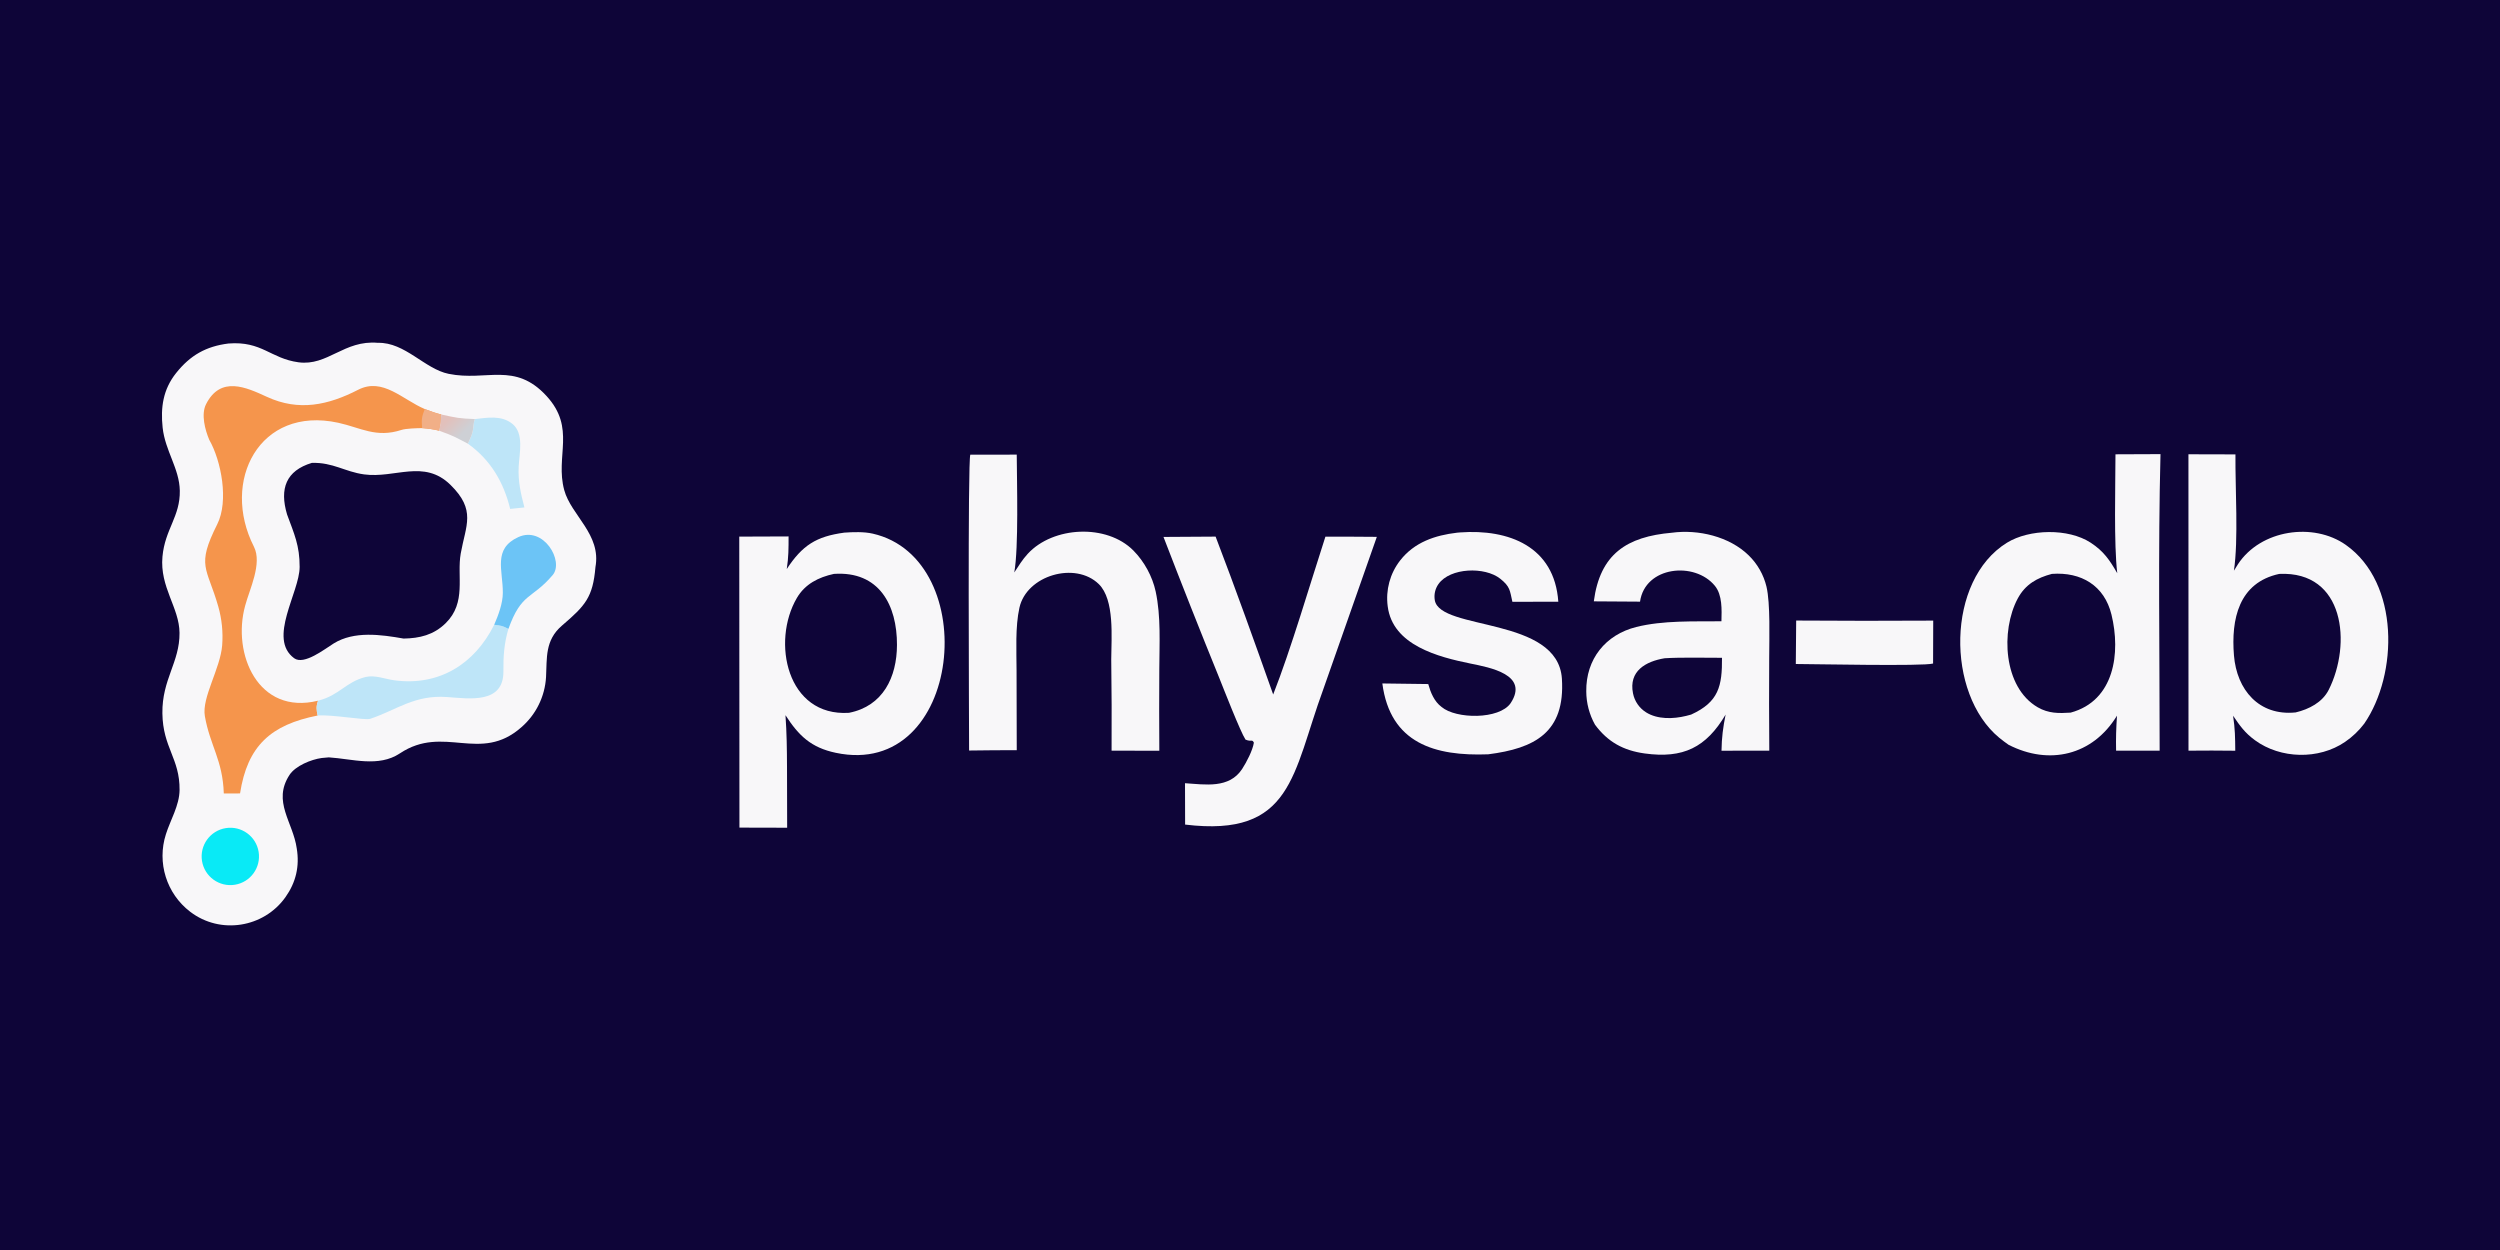
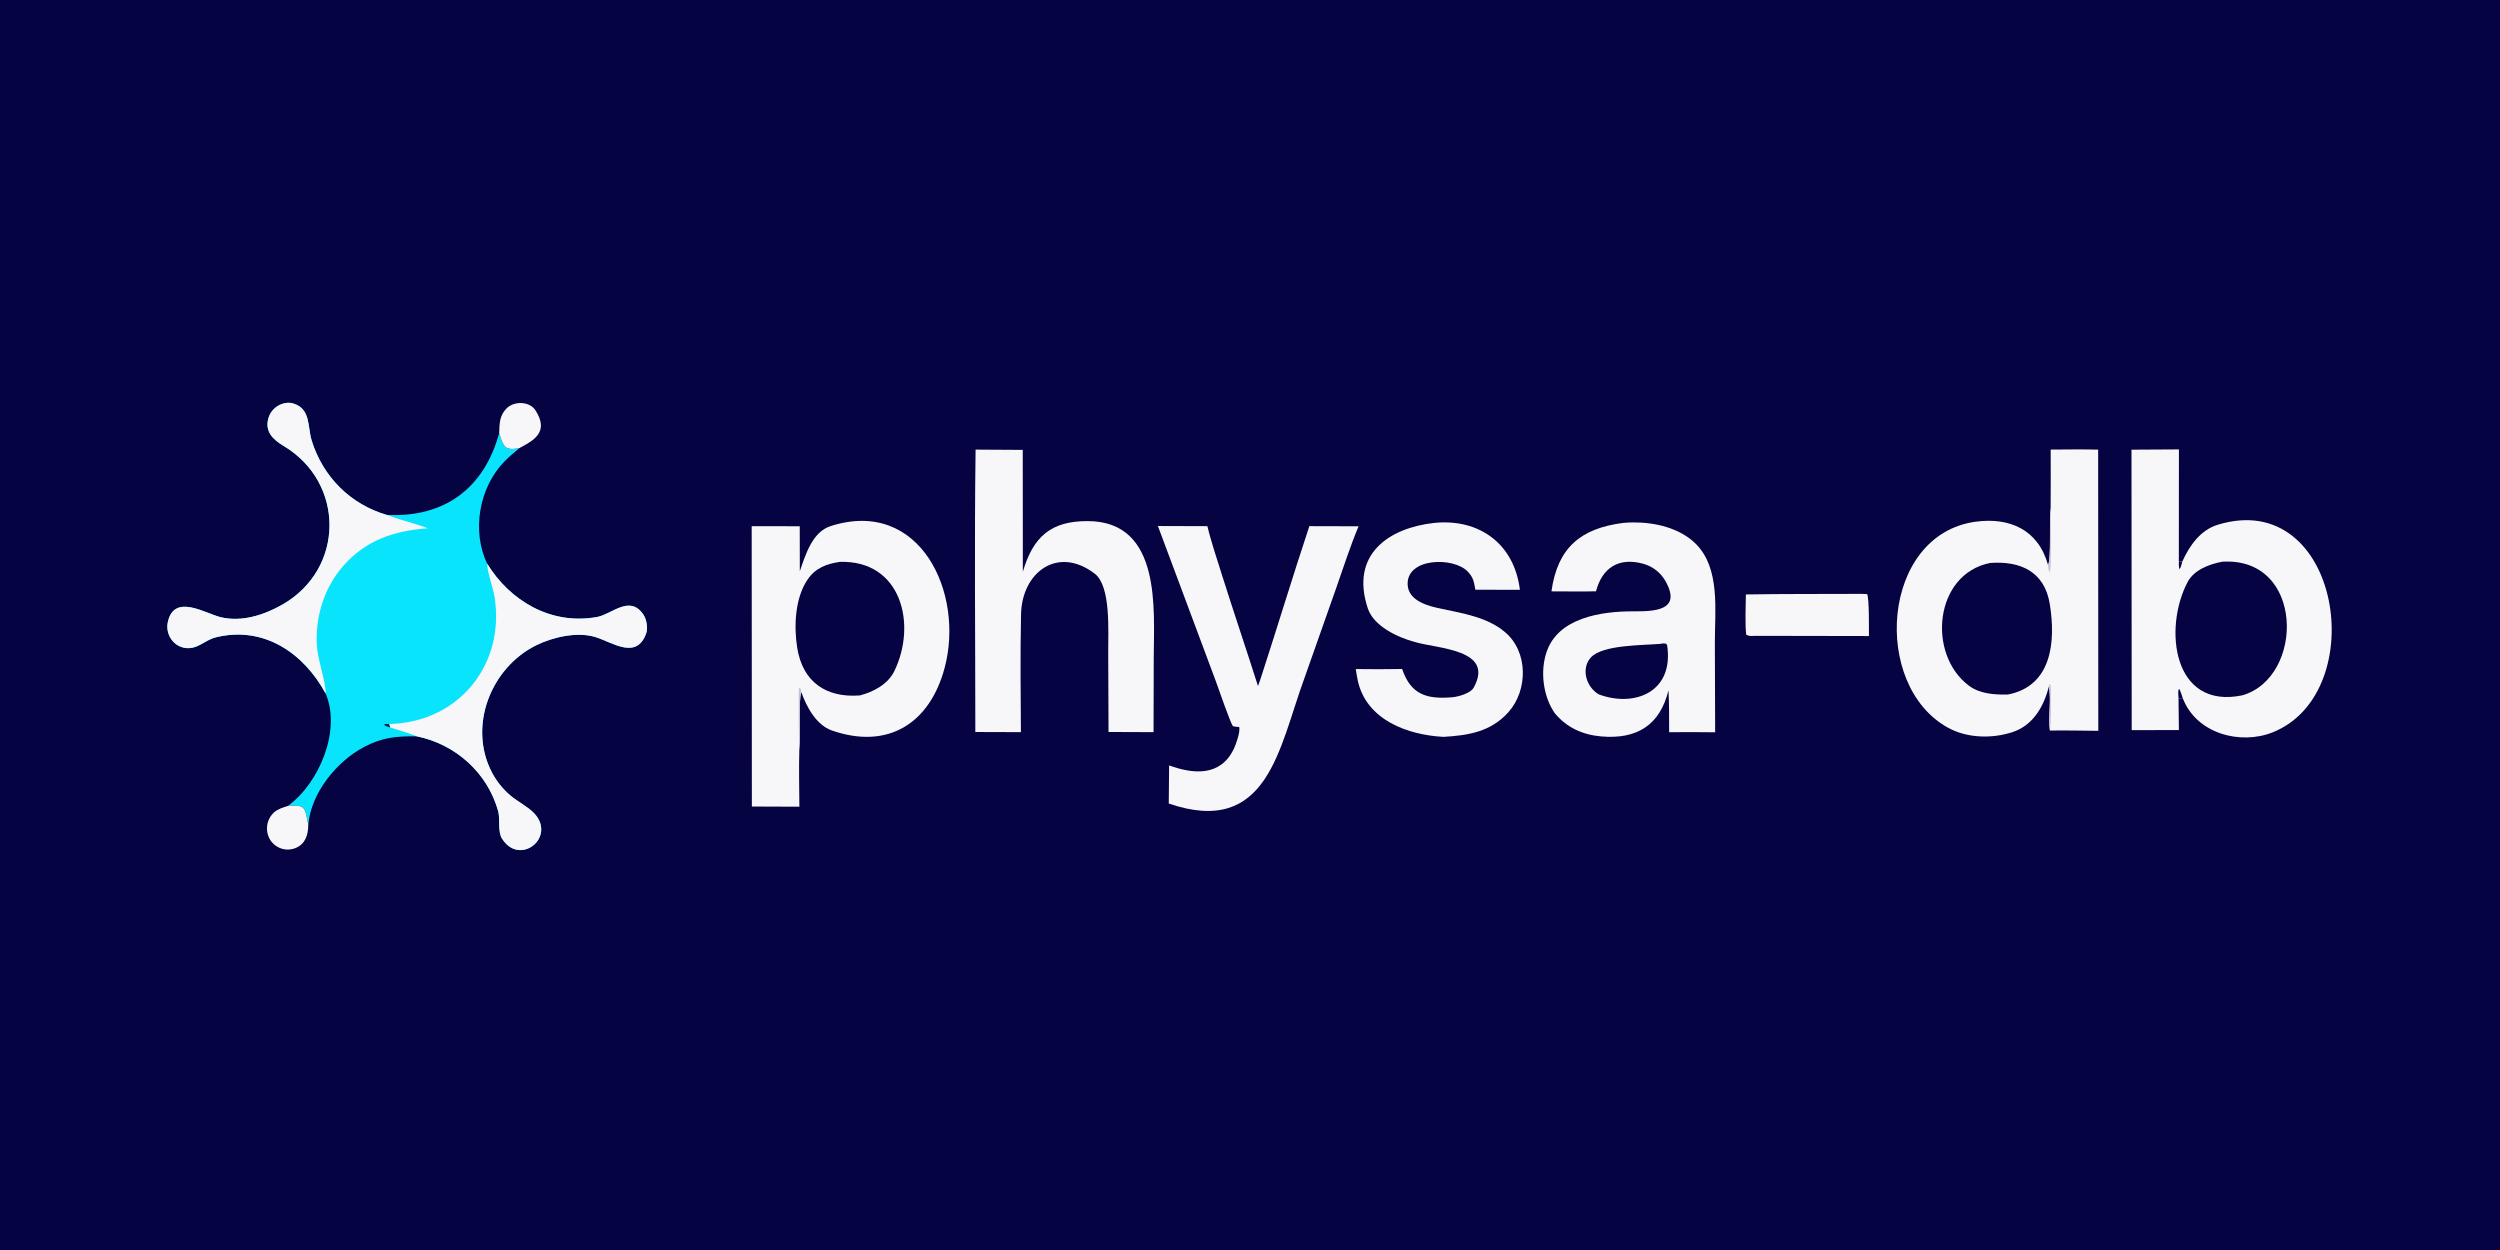
<svg xmlns="http://www.w3.org/2000/svg" height="768" preserveAspectRatio="none" style="display: block;" version="1.1" viewBox="0 0 2048 1024" width="1536">
-   <defs>
-     <linearGradient gradientUnits="userSpaceOnUse" id="Gradient1" x1="367.8" x2="379.187" y1="343.195" y2="354.867">
-       <stop class="stop0" offset="0" stop-color="rgb(226,192,187)" stop-opacity="1" />
-       <stop class="stop1" offset="1" stop-color="rgb(206,208,213)" stop-opacity="1" />
-     </linearGradient>
-   </defs>
-   <path d="M 0 0 L 2048 0 L 2048 1024 L 0 1024 L 0 0 z" fill="rgb(14,5,56)" transform="translate(0,0)" />
-   <path d="M 187.16 281.4 C 214.588 279.26 221.573 293.671 244.504 296.788 C 268.443 300.041 281.788 278.373 309.562 280.843 C 331.838 280.28 347.897 302.271 367.544 306.256 C 398.663 312.567 421.747 296.104 447.729 324.417 C 472.013 350.88 454.665 373.608 462.21 401.457 C 467.819 422.162 492.715 437.759 487.784 464.605 C 485.693 489.446 479.426 496.133 460.378 512.476 C 446.317 524.54 448.161 538.972 447.323 554.65 C 446.411 570.524 439.118 585.355 427.103 595.769 C 393.271 625.633 363.702 593.151 327.614 617.148 C 310.055 628.825 288.604 621.632 269.358 620.43 C 267.399 620.529 265.445 620.706 263.5 620.959 C 254.898 622.148 242.027 627.356 237.15 634.841 C 222.93 656.669 240.103 673.478 243.107 695.089 C 245.51 709.664 242.437 722.853 233.86 734.945 C 216.068 760.031 180.465 765.765 155.835 746.928 C 136.408 732.1 128.431 706.641 135.921 683.378 C 139.536 671.858 146.982 659.759 147.103 647.21 C 147.354 621.247 133.398 612.54 133.03 584.37 C 132.666 556.505 147.242 542.541 147.066 518.52 C 146.913 497.677 130.782 481.134 133.089 455.969 C 135.15 433.489 147.676 423.152 147.296 401.971 C 146.97 383.798 135.253 369.292 133.229 350.272 C 131.479 333.834 133.553 319.063 144.257 305.607 C 155.897 290.974 168.849 283.701 187.16 281.4 z" fill="rgb(248,247,249)" transform="translate(0,0)" />
-   <path d="M 255.465 379.195 C 272.855 378.685 282.424 386.463 298.299 388.631 C 323.667 392.048 347.314 375.953 368.972 397.141 C 390.244 417.952 381.578 430.179 377.433 453.407 C 374.088 472.155 382.383 493.598 365.045 510.561 C 355.162 520.232 343.728 522.879 330.629 523.116 C 312.201 519.87 290.163 516.711 273.368 527.106 C 266.126 531.588 249.04 545.141 240.977 539.217 C 219.092 523.14 245.436 485.333 245.466 464.428 C 245.492 446.806 241.073 437.559 235.153 421.415 C 228.868 400.26 234.334 385.589 255.465 379.195 z" fill="rgb(14,5,56)" transform="translate(0,0)" />
-   <path d="M 183.33 650.002 C 182.481 622.638 172.043 610.863 167.817 586.646 C 165.165 571.453 180.513 547.726 182.009 528.597 C 182.825 517.913 181.743 507.169 178.812 496.863 C 169.522 464.363 160.574 464.115 177.989 429.429 C 187.503 410.48 181.33 377.667 171.436 360.316 C 167.932 352.091 164.599 339.371 168.79 331.123 C 180.708 307.666 201.502 317.184 218.678 325.105 C 244.841 337.171 268.82 331.921 293.401 319.3 C 313.513 308.973 329.708 327.325 347.983 335.088 C 352.396 336.788 356.874 338.442 361.479 339.549 C 361.086 344.334 361.038 348.18 359.656 352.801 C 354.832 351.599 350.715 351.096 345.793 350.717 C 341.833 350.729 332.476 351.019 328.966 352.169 C 308.075 359.014 295.449 350.328 277.052 346.319 C 212.461 332.245 180.705 394.188 208.011 447.849 C 215.031 461.647 204.313 482.907 200.832 496.198 C 189.918 535.678 211.526 586.108 260.508 574.019 C 258.971 578.709 259.121 581.237 260.224 586.154 C 221.754 593.752 202.679 611.039 196.647 649.977 L 183.33 650.002 z" fill="rgb(245,149,76)" transform="translate(0,0)" />
-   <path d="M 347.983 335.088 C 352.396 336.788 356.874 338.442 361.479 339.549 C 361.086 344.334 361.038 348.18 359.656 352.801 C 354.832 351.599 350.715 351.096 345.793 350.717 C 345.231 343.681 345.446 341.505 347.983 335.088 z" fill="rgb(241,175,135)" transform="translate(0,0)" />
-   <path d="M 404.828 511.847 C 410.654 512.468 411.36 512.621 416.508 515.164 C 412.987 526.891 412.251 537.858 412.396 549.782 C 412.723 576.78 384.639 572.34 366.171 571.015 C 339.544 569.105 325.115 581.509 303.251 588.878 C 299.115 590.272 271.706 585.163 260.224 586.154 C 259.121 581.237 258.971 578.709 260.508 574.019 C 278.096 569.622 283.001 558.794 299.503 554.575 C 307.299 552.794 315.541 556.316 323.206 557.33 C 359.753 562.161 388.746 544.006 404.828 511.847 z" fill="rgb(190,229,248)" transform="translate(0,0)" />
-   <path d="M 404.828 511.847 C 408.244 503.964 411.923 494.215 411.919 485.534 C 411.986 467.066 403.679 449.583 424.565 440.012 C 445.303 430.508 462.36 459.834 452.711 471.148 C 435.559 491.26 427.269 485.197 416.508 515.164 C 411.36 512.621 410.654 512.468 404.828 511.847 z" fill="rgb(108,196,246)" transform="translate(0,0)" />
-   <path d="M 389.083 343.297 C 399.503 342.155 410.726 340.033 419.64 347.139 C 429.541 355.031 425.436 371.29 424.91 382.16 C 424.316 394.452 426.545 403.947 429.593 415.692 L 417.93 416.905 C 412.643 395.053 401.858 376.718 383.312 363.481 C 384.819 359.923 386.105 357.82 387.102 353.972 C 388.125 350.027 387.577 346.792 389.083 343.297 z" fill="rgb(190,229,248)" transform="translate(0,0)" />
-   <path d="M 185.049 678.379 C 197.829 676.379 209.821 685.089 211.874 697.861 C 213.926 710.633 205.266 722.661 192.503 724.766 C 179.664 726.884 167.55 718.162 165.486 705.315 C 163.421 692.468 172.193 680.39 185.049 678.379 z" fill="rgb(9,234,246)" transform="translate(0,0)" />
-   <path d="M 361.479 339.549 C 374.191 342.349 376.058 342.795 389.083 343.297 C 387.577 346.792 388.125 350.027 387.102 353.972 C 386.105 357.82 384.819 359.923 383.312 363.481 C 372.401 357.823 372.307 357.406 360.332 353.052 L 359.656 352.801 C 361.038 348.18 361.086 344.334 361.479 339.549 z" fill="url(#Gradient1)" transform="translate(0,0)" />
-   <path d="M 691.672 436.332 C 699.006 435.831 707.706 435.51 714.894 437.142 C 805.402 457.698 788.882 638.778 684.647 616.696 C 664.427 612.412 654.357 602.762 643.461 585.889 C 644.495 600.372 644.661 613.744 644.718 628.25 L 644.837 678.074 L 605.747 677.978 L 605.606 439.596 L 646 439.442 C 646.011 449.192 646.003 456.526 644.512 466.151 C 657.261 446.733 668.6 439.446 691.672 436.332 z" fill="rgb(248,247,249)" transform="translate(0,0)" />
-   <path d="M 683.135 470.139 C 720.264 467.616 734.906 495.763 734.804 528.38 C 734.722 554.671 723.42 578.491 695.456 583.941 C 644.571 587.155 631.81 525.656 652.809 489.827 C 659.519 478.377 670.608 472.862 683.135 470.139 z" fill="rgb(14,5,56)" transform="translate(0,0)" />
-   <path d="M 1792.77 372.141 L 1831.28 372.239 C 1831.04 400.089 1833.83 441.807 1830.03 467.507 C 1831.08 465.743 1832.16 464.002 1833.28 462.284 C 1851.99 433.713 1895.24 427.715 1921.68 446.371 C 1965.91 477.58 1964.53 552.412 1936.84 592.739 C 1932.42 598.594 1927.07 603.685 1921 607.811 C 1899.52 622.481 1868.21 621.756 1847.25 606.387 C 1838.99 600.332 1834.97 594.636 1829.34 586.321 C 1830.97 597.14 1831.04 603.988 1831.13 614.995 C 1818.36 614.828 1805.58 614.813 1792.81 614.949 L 1792.77 372.141 z" fill="rgb(248,247,249)" transform="translate(0,0)" />
-   <path d="M 1867.17 470.146 C 1920.89 467.64 1926.53 527.681 1907.69 565.098 C 1902.51 575.373 1891.5 581.05 1880.56 583.621 C 1850.45 586.662 1832.34 564.985 1830.06 536.949 C 1827.65 507.42 1833.84 477.306 1867.17 470.146 z" fill="rgb(14,5,56)" transform="translate(0,0)" />
-   <path d="M 1733 372.17 L 1769.88 372.02 C 1767.84 450.905 1769.21 535.627 1769.18 614.956 L 1733.5 614.969 C 1733.29 604.305 1733.56 596.817 1734.23 586.285 C 1714.31 618.938 1678.6 627.189 1645.33 610.076 C 1642.8 608.286 1640.13 606.32 1637.74 604.343 C 1594.06 568.215 1594.3 475.282 1644.13 444.584 C 1662.42 433.317 1694.32 432.601 1712.66 444.557 C 1723.42 451.573 1728.28 458.874 1734.46 469.589 C 1731.6 445.528 1732.97 397.936 1733 372.17 z" fill="rgb(248,247,249)" transform="translate(0,0)" />
-   <path d="M 1680.93 470.126 C 1704.91 468.412 1723.87 479.626 1729.71 503.451 C 1737.41 534.906 1732.14 574.064 1696.28 583.778 C 1686.6 584.418 1678.16 584.536 1669.31 579.413 C 1641.01 563.034 1638.85 516.648 1652.9 490.359 C 1659.16 478.641 1668.81 473.329 1680.93 470.126 z" fill="rgb(14,5,56)" transform="translate(0,0)" />
-   <path d="M 1369.62 436.411 C 1391.15 433.503 1416.71 439.463 1432.54 454.969 C 1439.72 461.962 1444.77 470.844 1447.1 480.588 C 1450.36 494.356 1449.37 523.109 1449.33 538.698 C 1449.17 564.113 1449.19 589.528 1449.4 614.943 L 1410.26 614.982 C 1410.42 604.16 1411.5 595.919 1413.63 585.384 C 1397.64 612.357 1378.85 621.594 1347.27 617.226 C 1330.04 614.842 1317.13 607.895 1306.62 593.66 C 1301.98 585.337 1299.52 575.977 1299.47 566.449 C 1299.11 539.891 1315.3 519.931 1340.41 513.638 C 1362.4 508.125 1387.55 509.176 1410.2 508.953 C 1410.44 499.516 1411.02 487.471 1404.83 479.903 C 1388.31 459.698 1347.62 463.818 1343.51 492.874 L 1305.65 492.624 C 1310.73 453.768 1332.76 439.604 1369.62 436.411 z" fill="rgb(248,247,249)" transform="translate(0,0)" />
-   <path d="M 1363.61 539.244 C 1377.42 538.382 1396.46 538.892 1410.66 538.864 C 1410.83 561.945 1408.05 575.076 1385.36 585.385 C 1383.99 585.774 1382.6 586.14 1381.21 586.482 C 1370.75 589.044 1357.83 589.457 1348.45 583.541 C 1342.9 580.051 1339.03 574.427 1337.76 567.995 C 1334.09 549.707 1348.19 541.85 1363.61 539.244 z" fill="rgb(14,5,56)" transform="translate(0,0)" />
-   <path d="M 794.873 372.475 L 832.911 372.428 C 833.042 395.95 834.547 448.262 830.907 468.927 C 834.616 463.355 837.421 458.588 841.936 453.678 C 862.698 431.096 906.647 428.91 928.507 451.022 C 937.338 459.955 944.069 472.207 946.732 484.594 C 951.145 505.117 949.778 527.471 949.7 548.5 C 949.557 570.668 949.562 592.837 949.715 615.004 L 910.612 614.944 C 910.758 590.004 910.663 565.062 910.328 540.124 C 910.426 522.194 913.232 491.325 900.12 478.48 C 880.83 459.713 841.014 471.32 835.124 497.814 C 831.604 513.645 832.741 533.06 832.765 549.381 L 832.919 614.537 C 820.015 614.471 806.817 614.721 793.888 614.828 C 793.849 591.62 792.722 377.449 794.873 372.475 z" fill="rgb(248,247,249)" transform="translate(0,0)" />
-   <path d="M 1085.77 439.658 C 1099.68 439.515 1113.96 439.737 1127.9 439.794 L 1084 564.775 C 1058.68 633.733 1059.09 686.202 970.846 675.495 L 970.759 641.602 C 987.257 642.673 1007.03 646.234 1017.62 629.843 C 1021.15 624.391 1026.18 614.784 1027.17 608.401 C 1025.66 605.249 1025.25 608.018 1020.31 605.874 C 1016.15 599.562 1002.26 563.939 998.76 555.203 C 983.193 516.897 967.983 478.447 953.131 439.858 L 995.826 439.59 C 1011.85 481.399 1028.02 526.656 1042.99 568.934 C 1057.44 532.198 1073.29 478.13 1085.77 439.658 z" fill="rgb(248,247,249)" transform="translate(0,0)" />
-   <path d="M 1193.67 436.371 C 1194.48 436.291 1195.28 436.222 1196.09 436.163 C 1235.98 433.256 1273.43 447.61 1276.57 492.942 L 1238.94 492.99 C 1236.85 483.679 1237.16 480.57 1228.95 474.052 C 1216.39 464.09 1187.97 464.942 1178.4 478.444 C 1175.67 482.294 1174.59 487.07 1175.39 491.72 C 1179.73 516.825 1276.26 504.918 1279.51 556.002 C 1282.31 600.122 1257.11 613.1 1219.15 617.929 C 1175.56 619.571 1138.88 609.098 1132.41 559.889 L 1170.02 560.379 C 1171.97 567.342 1174.85 574.549 1180.89 579.105 C 1192.73 589.176 1228.2 589.553 1237.51 576.031 C 1252.97 552.59 1220.22 546.77 1204.63 543.59 C 1178.25 538.209 1140.84 528.644 1136.81 496.707 C 1135.03 483.33 1138.69 469.796 1146.98 459.145 C 1158.64 444.17 1175.58 438.502 1193.67 436.371 z" fill="rgb(248,247,249)" transform="translate(0,0)" />
-   <path d="M 1471.43 508.349 C 1508.86 508.618 1546.28 508.637 1583.7 508.407 L 1583.58 543.564 C 1575.57 545.912 1485.56 543.98 1471.13 543.952 L 1471.43 508.349 z" fill="rgb(248,247,249)" transform="translate(0,0)" />
+   <path d="M 0 0 L 2048 0 L 2048 1024 L 0 1024 L 0 0 z" fill="rgb(5,3,66)" transform="translate(0,0)" />
+   <path d="M 266.828 568.275 C 248.976 535.147 216.143 512.395 176.778 522.125 C 167.427 524.436 161.755 532.473 151.299 530.723 C 146.891 529.974 142.969 527.485 140.417 523.814 C 137.564 519.807 136.477 514.806 137.407 509.976 C 142.31 485.758 167.959 502.425 180.651 505.566 C 197.805 509.811 216.236 503.894 231.288 495.3 C 282.547 466.037 282.733 395.379 232.275 365.269 C 223.904 360.268 216.995 353.866 219.716 343.205 C 220.889 338.585 223.884 334.638 228.018 332.266 C 231.478 330.269 236.271 329.271 240.17 330.516 C 254.653 334.797 251.883 349.618 255.311 360.791 C 264.471 390.644 287.299 413.287 316.865 421.825 C 363.777 424.149 396.524 400.348 408.935 354.751 C 412.446 366.226 413.623 369.382 425.549 367.045 C 421.313 370.551 417.239 373.964 413.37 377.88 C 392.586 398.918 386.171 434.933 399.092 461.733 C 417.514 491.902 451.175 512.405 489.253 505.415 C 501.282 503.207 515.917 486.919 527.069 503.505 C 529.671 507.312 530.887 514.463 529.383 518.772 C 521.611 540.596 502.417 526.64 488.236 522.035 C 473.36 517.204 453.014 521.797 439.238 528.62 C 402.085 547.022 383.301 594.751 402.875 632.588 C 406.675 639.854 411.836 646.321 418.079 651.637 C 423.937 656.628 432.656 660.969 437.638 666.295 C 456.104 686.033 425.449 710.2 411.12 686.738 C 407.722 681.175 409.727 671.097 408.198 664.873 C 399.592 633.335 373.357 609.664 341.385 603.193 C 324.765 603.056 313.414 603.965 298.3 611.889 C 275.795 623.687 254.668 649.669 252.553 675.727 C 249.767 660.908 250.018 659.171 235.774 660.246 C 261.389 641.783 279.584 598.549 266.828 568.275 z" fill="rgb(9,228,253)" transform="translate(0,0)" />
+   <path d="M 266.828 568.275 C 248.976 535.147 216.143 512.395 176.778 522.125 C 167.427 524.436 161.755 532.473 151.299 530.723 C 146.891 529.974 142.969 527.485 140.417 523.814 C 137.564 519.807 136.477 514.806 137.407 509.976 C 142.31 485.758 167.959 502.425 180.651 505.566 C 197.805 509.811 216.236 503.894 231.288 495.3 C 282.547 466.037 282.733 395.379 232.275 365.269 C 223.904 360.268 216.995 353.866 219.716 343.205 C 220.889 338.585 223.884 334.638 228.018 332.266 C 231.478 330.269 236.271 329.271 240.17 330.516 C 254.653 334.797 251.883 349.618 255.311 360.791 C 264.471 390.644 287.299 413.287 316.865 421.825 C 328.061 426.117 339.54 428.57 350.376 432.749 C 323.051 434.837 299.9 442.212 281.077 463.715 C 265.715 481.263 258.403 504.669 259.499 527.953 C 260.061 539.906 266.986 558.693 266.828 568.275 z" fill="rgb(247,247,249)" transform="translate(0,0)" />
+   <path d="M 318.709 593.118 C 319.138 593.115 319.566 593.107 319.994 593.092 C 376.221 591.213 413.994 544.065 405.13 488.923 C 403.806 480.686 399.207 469.294 399.092 461.733 C 417.514 491.902 451.175 512.405 489.253 505.415 C 501.282 503.207 515.917 486.919 527.069 503.505 C 529.671 507.312 530.887 514.463 529.383 518.772 C 521.611 540.596 502.417 526.64 488.236 522.035 C 473.36 517.204 453.014 521.797 439.238 528.62 C 402.085 547.022 383.301 594.751 402.875 632.588 C 406.675 639.854 411.836 646.321 418.079 651.637 C 423.937 656.628 432.656 660.969 437.638 666.295 C 456.104 686.033 425.449 710.2 411.12 686.738 C 407.722 681.175 409.727 671.097 408.198 664.873 C 399.592 633.335 373.357 609.664 341.385 603.193 C 335.344 600.605 326.112 597.987 319.625 595.953 L 318.709 593.118 z" fill="rgb(247,247,249)" transform="translate(0,0)" />
+   <path d="M 319.625 595.953 C 318.477 595.591 315.134 594.852 314.735 593.601 C 315.339 592.809 317.818 593.106 318.709 593.118 L 319.625 595.953 z" fill="rgb(7,35,82)" transform="translate(0,0)" />
+   <path d="M 1679.91 368.29 C 1692.71 368.237 1706.08 368 1718.81 368.342 L 1718.92 598.688 C 1706 598.589 1692.14 598.234 1679.29 598.472 C 1677.58 588.093 1680.63 574.309 1678.42 562.462 C 1674.29 578.807 1665.47 594.291 1648.44 599.825 C 1631.89 605.167 1611.72 604.79 1596.12 596.309 C 1532.69 561.821 1540.98 437.973 1618.34 427.399 C 1645.72 423.658 1669.54 433.399 1677.76 462.798 C 1680.49 458.281 1678.54 426.162 1679.88 415.974 C 1679.98 400.08 1679.99 384.185 1679.91 368.29 z" fill="rgb(247,247,249)" transform="translate(0,0)" />
+   <path d="M 1679.88 415.974 C 1679.99 425.477 1680.66 461.953 1679.37 469.051 C 1677.64 466.669 1678.1 466.074 1677.76 462.798 C 1680.49 458.281 1678.54 426.162 1679.88 415.974 z" fill="rgb(199,194,213)" transform="translate(0,0)" />
+   <path d="M 1678.42 562.462 C 1678.46 561.748 1678.37 561.074 1678.86 560.589 C 1680.54 560.447 1680.1 567.236 1680.05 568.551 C 1679.66 578.206 1680.67 588.979 1679.29 598.472 C 1677.58 588.093 1680.63 574.309 1678.42 562.462 z" fill="rgb(199,194,213)" transform="translate(0,0)" />
+   <path d="M 1630.28 461.186 C 1655.28 459.316 1674.92 468.372 1679.19 494.848 C 1684.16 525.674 1680.95 562.057 1644.71 568.99 C 1633.73 569.133 1622.02 568.463 1613.01 561.759 C 1578.48 536.067 1584.46 470.319 1630.28 461.186 z" fill="rgb(5,3,66)" transform="translate(0,0)" />
+   <path d="M 1746.12 368.375 L 1784.97 368.149 L 1784.9 460.001 L 1787.75 460.005 C 1793.6 447.005 1802.61 434.231 1816.7 429.901 C 1917.32 398.997 1943.29 567.162 1861.9 599.879 C 1835.37 610.541 1799.28 601.1 1788.15 571.998 L 1784.64 572 L 1784.94 598.078 C 1772.06 598.157 1759.17 598.171 1746.29 598.12 L 1746.12 368.375 z" fill="rgb(247,247,249)" transform="translate(0,0)" />
+   <path d="M 1784.64 572 C 1784.6 570.832 1783.91 564.521 1785.2 564.492 C 1786.04 565.062 1787.59 570.573 1788.15 571.998 L 1784.64 572 z" fill="rgb(5,3,66)" transform="translate(0,0)" />
+   <path d="M 1784.9 460.001 L 1787.75 460.005 C 1787.28 461.589 1786.52 465.149 1785.53 466.234 L 1785.42 466.209 C 1784.8 465.131 1784.93 461.366 1784.9 460.001 z" fill="rgb(5,3,66)" transform="translate(0,0)" />
+   <path d="M 1820.38 460.164 C 1887.95 455.891 1888.06 554.815 1836.95 569.606 C 1779.8 581.536 1772.22 514.591 1792.03 476.915 C 1797.29 466.908 1809.64 462.214 1820.38 460.164 z" fill="rgb(5,3,66)" transform="translate(0,0)" />
+   <path d="M 655.204 467.957 C 659.973 454.237 665.417 435.787 680.478 430.964 C 753.689 407.524 790.28 485.785 773.829 547.173 C 761.56 592.959 727.173 614.235 681.618 598.47 C 668.609 593.968 660.698 578.975 656.443 567.031 C 654.088 571.801 655.876 604.465 654.821 614.022 C 654.366 629.155 654.76 645.616 654.853 660.85 L 615.922 660.705 L 615.786 431.052 L 655.145 431.105 L 655.204 467.957 z" fill="rgb(247,247,249)" transform="translate(0,0)" />
+   <path d="M 654.821 614.022 C 654.394 609.675 653.923 563.828 654.579 563.283 C 656.334 563.854 656.124 565.269 656.443 567.031 C 654.088 571.801 655.876 604.465 654.821 614.022 z" fill="rgb(199,194,213)" transform="translate(0,0)" />
+   <path d="M 687.947 460.296 C 738.304 458.704 751.382 511.366 732.599 549.848 C 727.448 560.401 715.562 566.891 704.353 569.706 C 676.675 571.774 657.507 558.705 653.047 530.486 C 650.276 512.95 651.259 489.809 661.652 474.643 C 668.09 465.247 677.163 461.909 687.947 460.296 z" fill="rgb(5,3,66)" transform="translate(0,0)" />
+   <path d="M 1329.75 428.367 C 1332.35 428.137 1334.95 428.003 1337.56 427.963 C 1355.79 427.83 1376.14 432.419 1389.37 445.698 C 1409.23 465.642 1404.84 499.794 1404.81 525.757 L 1405.05 599.889 C 1392.48 599.727 1379.92 599.705 1367.36 599.823 C 1367.36 588.241 1367.41 577.047 1366.83 565.466 C 1359.78 594.205 1340.84 605.863 1311.49 603.253 C 1296.39 601.911 1283.24 595.981 1273.46 583.998 C 1272.45 582.462 1271.51 580.882 1270.65 579.262 C 1263.72 566.046 1262.18 548.565 1266.83 534.517 C 1276.09 505.924 1311.98 500.762 1337.85 500.809 C 1354.37 500.839 1378.38 500.711 1364.29 475.96 C 1360.33 468.954 1353.72 463.839 1345.94 461.772 C 1325.97 456.384 1312.54 465.117 1307.44 484.401 C 1295.63 484.685 1282.84 484.444 1270.95 484.441 C 1275.94 448.401 1295.19 432.776 1329.75 428.367 z" fill="rgb(247,247,249)" transform="translate(0,0)" />
+   <path d="M 1360.49 527.425 C 1362.29 526.898 1363.02 527.105 1364.86 527.297 C 1365.06 527.571 1365.67 528.313 1365.72 528.601 C 1371.56 567.562 1338.2 579.653 1309.51 568.741 C 1298.93 562.172 1295.34 547.603 1303.04 538.81 C 1312.54 527.971 1346.46 528.706 1360.49 527.425 z" fill="rgb(5,3,66)" transform="translate(0,0)" />
+   <path d="M 799.202 368.32 C 812.081 368.317 824.96 368.393 837.838 368.549 L 837.906 468.399 C 846.357 439.698 860.804 426.765 891.171 426.888 C 951.727 427.132 945.265 499.376 945.142 538.701 L 944.986 599.778 L 908.105 599.639 L 907.856 534.959 C 907.751 516.884 910.197 480.192 896.776 469.935 C 866.509 446.804 837.154 468.77 836.438 503.207 C 835.735 536.999 836.124 567.515 836.328 599.775 L 798.999 599.658 C 798.987 523.016 798.161 444.836 799.202 368.32 z" fill="rgb(247,247,249)" transform="translate(0,0)" />
+   <path d="M 948.559 430.915 L 989.105 431.04 C 991.711 442.306 997.338 459.276 1000.98 470.851 C 1010.58 501.333 1020.86 531.492 1030.54 562.001 C 1031.59 559.253 1032.52 556.474 1033.43 553.676 C 1046.68 512.855 1059.12 471.764 1072.62 431.026 C 1086.07 431.138 1099.52 431.172 1112.97 431.128 C 1106.48 446.37 1100.09 466.074 1094.57 481.859 L 1068.5 555.775 C 1047.67 612.57 1038.8 686.043 957.445 658.275 L 957.737 627.023 C 977.678 634.268 999.528 636.157 1010.55 613.935 C 1012.21 610.595 1016.37 599.201 1015.09 595.518 C 1012.84 595.461 1012.19 595.411 1010.01 594.89 C 1007.57 591.463 997.946 563.18 995.835 557.561 L 948.559 430.915 z" fill="rgb(247,247,249)" transform="translate(0,0)" />
+   <path d="M 1174.72 428.395 C 1211.67 424.59 1240.48 445.405 1245.1 483.16 L 1208.62 483.117 C 1207.35 476.452 1207.2 473.387 1202.44 468.3 C 1190.94 456.006 1152.04 456.751 1153.15 479.024 C 1153.81 492.355 1170.11 496.591 1180.75 498.671 C 1198.48 502.54 1218.19 505.496 1232.6 517.582 C 1251.96 533.54 1251.94 565.291 1235.68 583.431 C 1221.23 599.553 1202.83 602.45 1182.46 603.632 C 1153.49 602.139 1119.54 590.012 1112.34 557.768 C 1111.63 554.622 1111.17 551.281 1110.66 548.088 C 1123.31 548.285 1135.96 548.269 1148.62 548.039 C 1155.82 569.224 1168.97 573.002 1190.05 571.161 C 1194.7 570.756 1204.7 567.857 1207.18 563.412 C 1224.91 531.686 1177.27 531.503 1158.8 525.848 C 1145.2 522.225 1125.38 513.065 1120.52 498.422 C 1105.76 454.008 1137.92 432.477 1174.72 428.395 z" fill="rgb(247,247,249)" transform="translate(0,0)" />
+   <path d="M 1521.24 486.509 C 1524.31 486.43 1526.56 486.519 1529.61 486.692 C 1531.32 491.033 1530.99 514.601 1531.03 521.047 L 1437.75 520.874 C 1434.89 520.952 1432.64 521.418 1430.48 519.801 C 1429.46 511.698 1430.11 495.69 1430.22 486.975 C 1460.31 486.465 1491.11 486.656 1521.24 486.509 z" fill="rgb(247,247,249)" transform="translate(0,0)" />
+   <path d="M 408.935 354.751 C 409.206 346.914 409.164 340.515 414.88 334.662 C 421.12 328.272 433.878 328.62 438.723 336.23 C 449.91 353.803 437.63 360.67 425.549 367.045 C 413.623 369.382 412.446 366.226 408.935 354.751 z" fill="rgb(247,247,249)" transform="translate(0,0)" />
+   <path d="M 235.774 660.246 C 250.018 659.171 249.767 660.908 252.553 675.727 C 252.442 683.929 250.212 691.504 241.992 694.765 C 237.595 696.507 232.671 696.335 228.405 694.292 C 217.215 689.029 215.377 673.63 224.629 665.385 C 227.492 662.833 232.137 661.373 235.774 660.246 z" fill="rgb(247,247,249)" transform="translate(0,0)" />
</svg>
